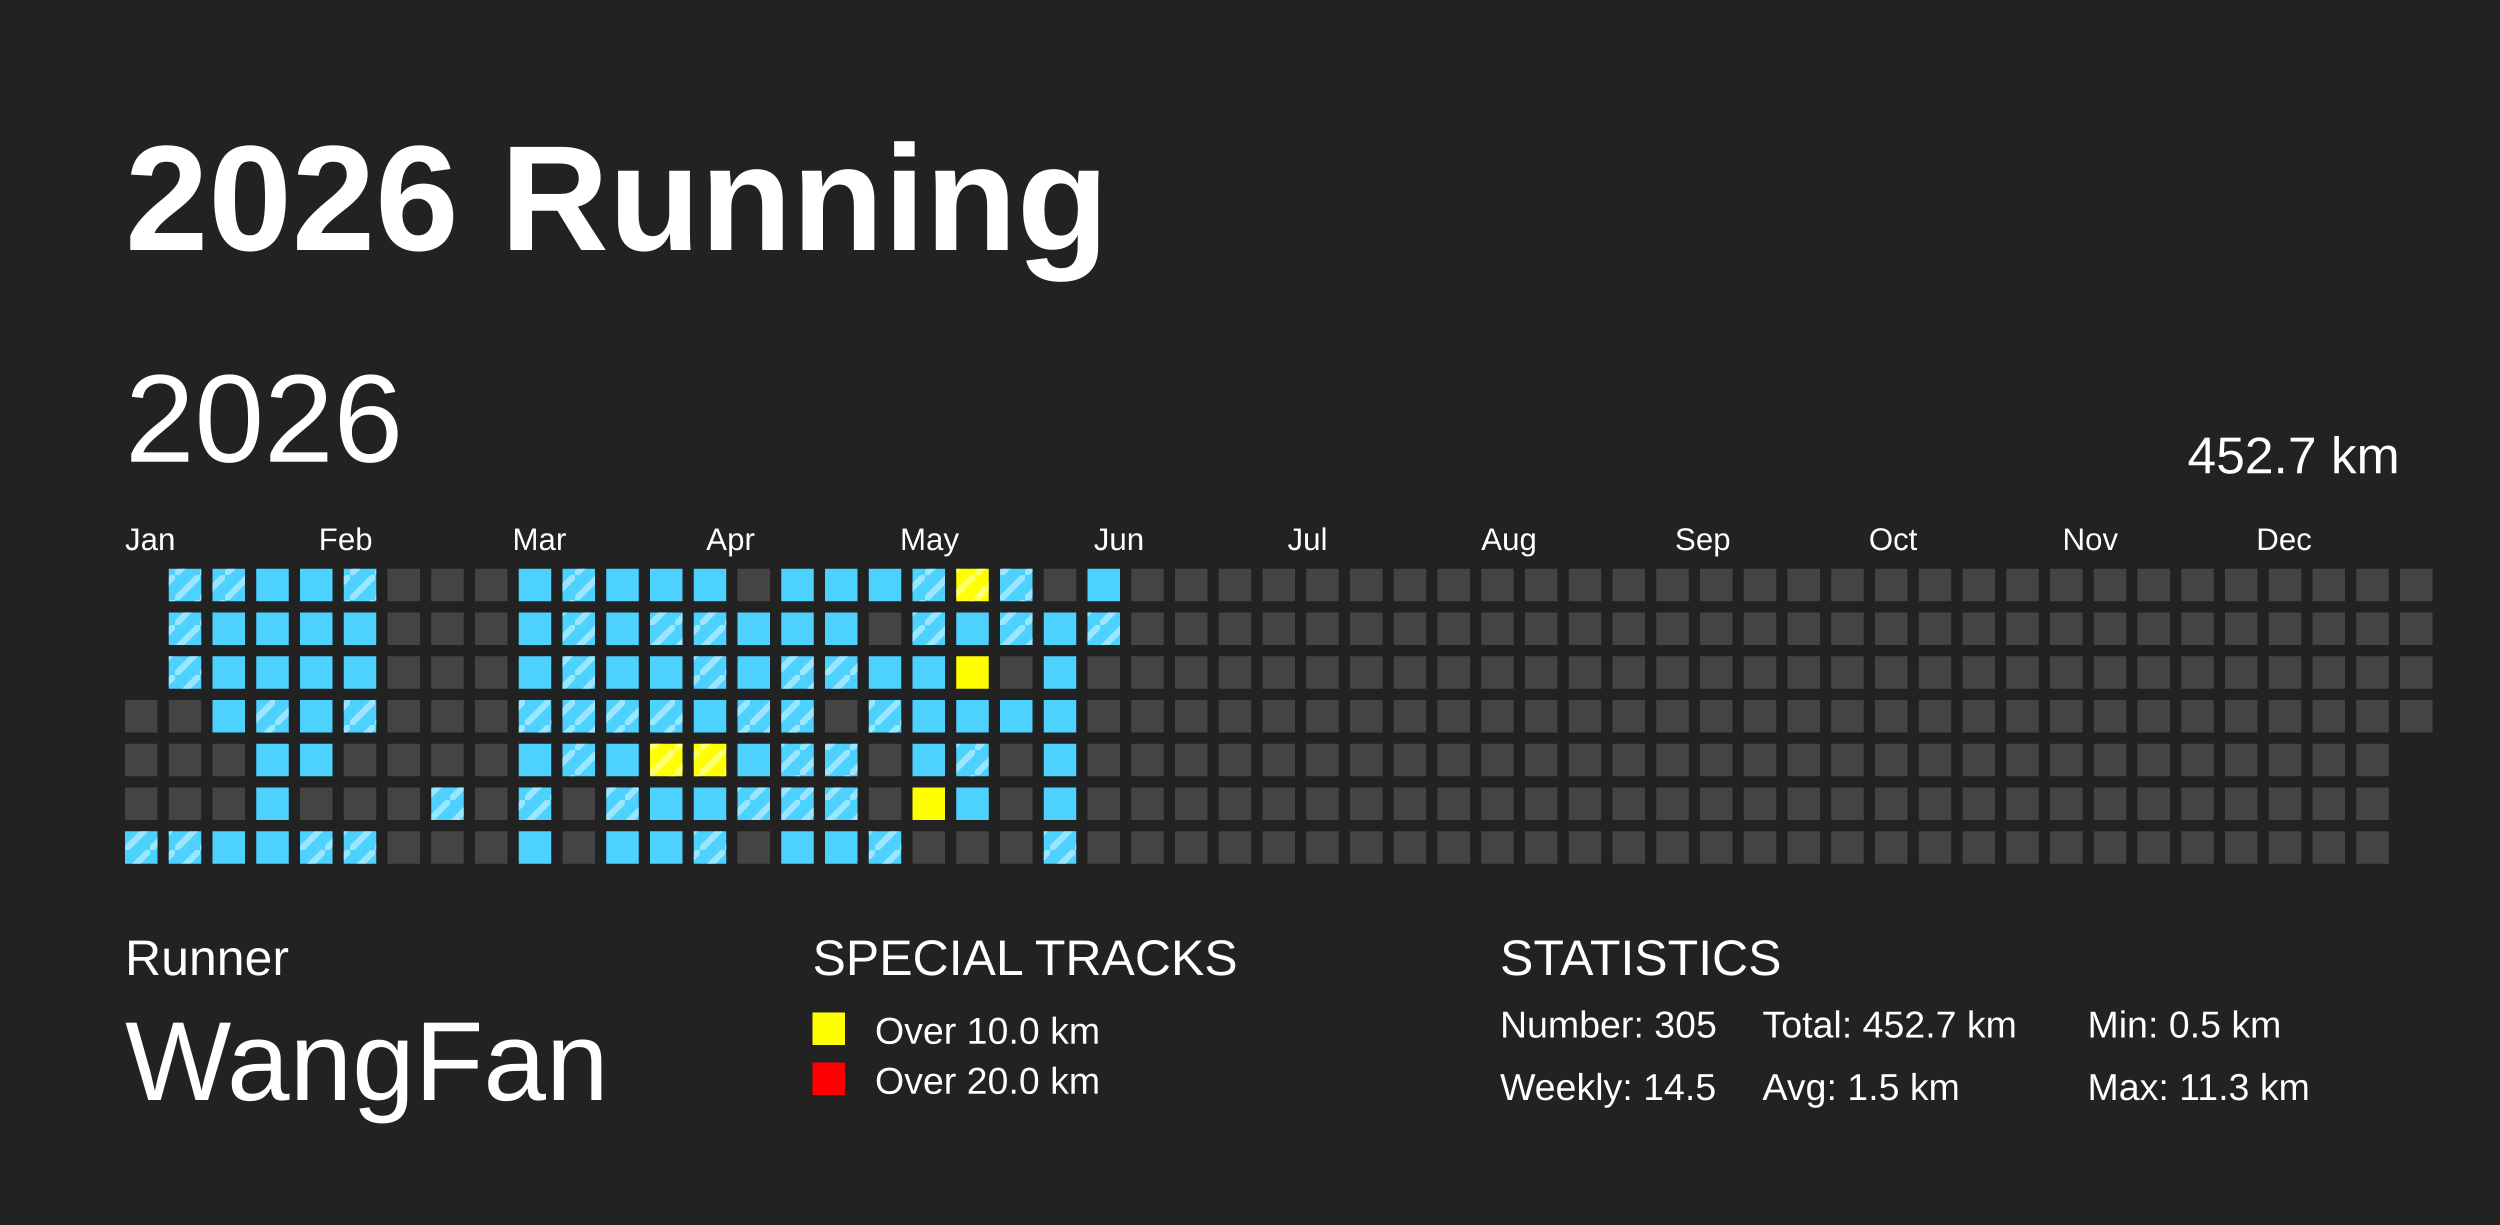
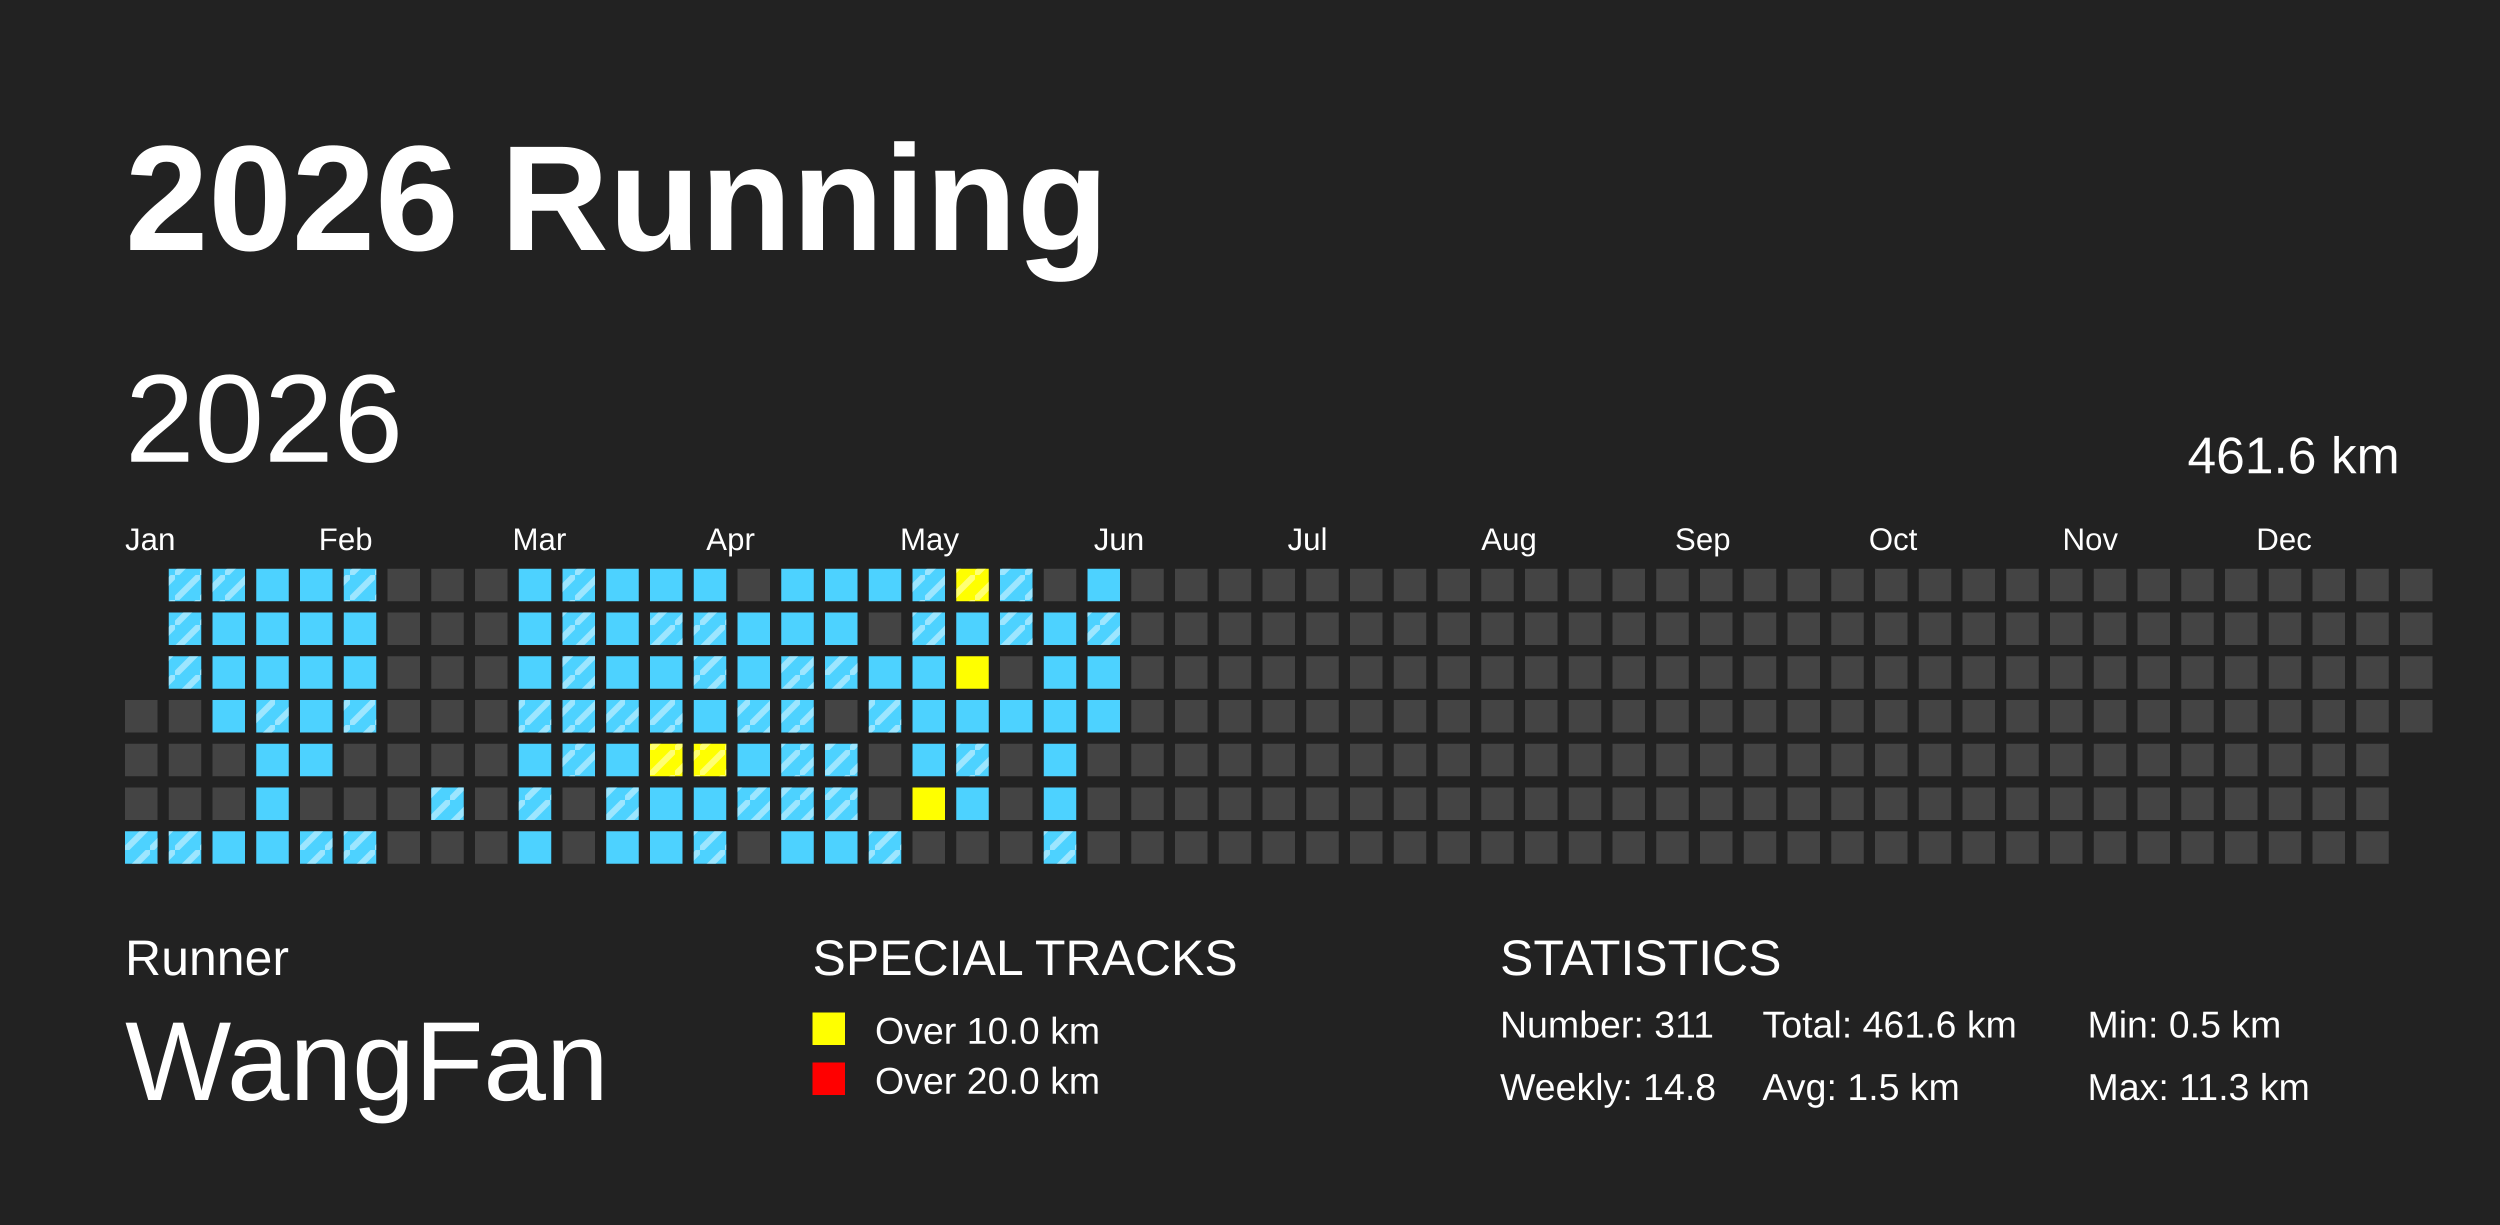
<svg xmlns="http://www.w3.org/2000/svg" baseProfile="full" height="98mm" version="1.1" viewBox="0,0,200,98" width="200mm">
  <defs>
    <pattern height="2" id="indoor-stripe" patternUnits="userSpaceOnUse" width="2">
      <line stroke="white" stroke-opacity="0.45" stroke-width="0.5" x1="0" x2="2" y1="2" y2="0" />
    </pattern>
  </defs>
  <rect fill="#222222" height="98" width="200" x="0" y="0" />
  <text fill="#FFFFFF" style="font-size:12px; font-family:Arial; font-weight:bold;" x="10" y="20">2026 Running</text>
  <text fill="#FFFFFF" style="font-size:4px; font-family:Arial" x="10" y="78">Runner</text>
  <text fill="#FFFFFF" style="font-size:9px; font-family:Arial" x="10" y="88">WangFan</text>
  <text fill="#FFFFFF" style="font-size:4px; font-family:Arial" x="65" y="78">SPECIAL TRACKS</text>
  <rect fill="yellow" height="2.6" width="2.6" x="65" y="81" />
  <text fill="#FFFFFF" style="font-size:3px; font-family:Arial" x="70" y="83.5">Over 10.0 km</text>
  <rect fill="red" height="2.6" width="2.6" x="65" y="85" />
  <text fill="#FFFFFF" style="font-size:3px; font-family:Arial" x="70" y="87.5">Over 20.0 km</text>
  <text fill="#FFFFFF" style="font-size:4px; font-family:Arial" x="120" y="78">STATISTICS</text>
-   <text fill="#FFFFFF" style="font-size:3px; font-family:Arial" x="120" y="83">Number: 305</text>
-   <text fill="#FFFFFF" style="font-size:3px; font-family:Arial" x="120" y="88">Weekly: 14.5</text>
-   <text fill="#FFFFFF" style="font-size:3px; font-family:Arial" x="141" y="83">Total: 452.7 km</text>
+   <text fill="#FFFFFF" style="font-size:3px; font-family:Arial" x="120" y="83">Number: 311</text>
+   <text fill="#FFFFFF" style="font-size:3px; font-family:Arial" x="120" y="88">Weekly: 14.8</text>
+   <text fill="#FFFFFF" style="font-size:3px; font-family:Arial" x="141" y="83">Total: 461.6 km</text>
  <text fill="#FFFFFF" style="font-size:3px; font-family:Arial" x="141" y="88">Avg: 1.5 km</text>
  <text fill="#FFFFFF" style="font-size:3px; font-family:Arial" x="167" y="83">Min: 0.5 km</text>
  <text fill="#FFFFFF" style="font-size:3px; font-family:Arial" x="167" y="88">Max: 11.3 km</text>
  <text dominant-baseline="hanging" fill="#FFFFFF" style="font-size:10.0px; font-family:Arial;" x="10" y="30">2026</text>
-   <text dominant-baseline="hanging" fill="#FFFFFF" style="font-size:4.125px; font-family:Arial;" x="175" y="35">452.7 km</text>
+   <text dominant-baseline="hanging" fill="#FFFFFF" style="font-size:4.125px; font-family:Arial;" x="175" y="35">461.6 km</text>
  <text fill="#FFFFFF" style="font-size:2.5px; font-family:Arial" x="10.0" y="44">Jan</text>
  <text fill="#FFFFFF" style="font-size:2.5px; font-family:Arial" x="25.5" y="44">Feb</text>
  <text fill="#FFFFFF" style="font-size:2.5px; font-family:Arial" x="41.0" y="44">Mar</text>
  <text fill="#FFFFFF" style="font-size:2.5px; font-family:Arial" x="56.5" y="44">Apr</text>
  <text fill="#FFFFFF" style="font-size:2.5px; font-family:Arial" x="72.0" y="44">May</text>
  <text fill="#FFFFFF" style="font-size:2.5px; font-family:Arial" x="87.5" y="44">Jun</text>
  <text fill="#FFFFFF" style="font-size:2.5px; font-family:Arial" x="103.0" y="44">Jul</text>
  <text fill="#FFFFFF" style="font-size:2.5px; font-family:Arial" x="118.5" y="44">Aug</text>
  <text fill="#FFFFFF" style="font-size:2.5px; font-family:Arial" x="134.0" y="44">Sep</text>
  <text fill="#FFFFFF" style="font-size:2.5px; font-family:Arial" x="149.5" y="44">Oct</text>
  <text fill="#FFFFFF" style="font-size:2.5px; font-family:Arial" x="165.0" y="44">Nov</text>
  <text fill="#FFFFFF" style="font-size:2.5px; font-family:Arial" x="180.5" y="44">Dec</text>
  <rect fill="#444444" height="2.6" width="2.6" x="10.0" y="56.0" />
  <rect fill="#444444" height="2.6" width="2.6" x="10.0" y="59.5" />
  <rect fill="#444444" height="2.6" width="2.6" x="10.0" y="63.0" />
  <rect fill="#4DD2FF" height="2.6" width="2.6" x="10.0" y="66.5" />
  <rect fill="url(#indoor-stripe)" height="2.6" width="2.6" x="10.0" y="66.5" />
  <rect fill="#4DD2FF" height="2.6" width="2.6" x="13.5" y="45.5" />
  <rect fill="url(#indoor-stripe)" height="2.6" width="2.6" x="13.5" y="45.5" />
  <rect fill="#4DD2FF" height="2.6" width="2.6" x="13.5" y="49.0" />
  <rect fill="url(#indoor-stripe)" height="2.6" width="2.6" x="13.5" y="49.0" />
  <rect fill="#4DD2FF" height="2.6" width="2.6" x="13.5" y="52.5" />
  <rect fill="url(#indoor-stripe)" height="2.6" width="2.6" x="13.5" y="52.5" />
  <rect fill="#444444" height="2.6" width="2.6" x="13.5" y="56.0" />
  <rect fill="#444444" height="2.6" width="2.6" x="13.5" y="59.5" />
  <rect fill="#444444" height="2.6" width="2.6" x="13.5" y="63.0" />
  <rect fill="#4DD2FF" height="2.6" width="2.6" x="13.5" y="66.5" />
  <rect fill="url(#indoor-stripe)" height="2.6" width="2.6" x="13.5" y="66.5" />
  <rect fill="#4DD2FF" height="2.6" width="2.6" x="17.0" y="45.5" />
  <rect fill="url(#indoor-stripe)" height="2.6" width="2.6" x="17.0" y="45.5" />
  <rect fill="#4DD2FF" height="2.6" width="2.6" x="17.0" y="49.0" />
  <rect fill="#4DD2FF" height="2.6" width="2.6" x="17.0" y="52.5" />
  <rect fill="#4DD2FF" height="2.6" width="2.6" x="17.0" y="56.0" />
  <rect fill="#444444" height="2.6" width="2.6" x="17.0" y="59.5" />
  <rect fill="#444444" height="2.6" width="2.6" x="17.0" y="63.0" />
  <rect fill="#4DD2FF" height="2.6" width="2.6" x="17.0" y="66.5" />
  <rect fill="#4DD2FF" height="2.6" width="2.6" x="20.5" y="45.5" />
  <rect fill="#4DD2FF" height="2.6" width="2.6" x="20.5" y="49.0" />
  <rect fill="#4DD2FF" height="2.6" width="2.6" x="20.5" y="52.5" />
  <rect fill="#4DD2FF" height="2.6" width="2.6" x="20.5" y="56.0" />
  <rect fill="url(#indoor-stripe)" height="2.6" width="2.6" x="20.5" y="56.0" />
  <rect fill="#4DD2FF" height="2.6" width="2.6" x="20.5" y="59.5" />
  <rect fill="#4DD2FF" height="2.6" width="2.6" x="20.5" y="63.0" />
  <rect fill="#4DD2FF" height="2.6" width="2.6" x="20.5" y="66.5" />
  <rect fill="#4DD2FF" height="2.6" width="2.6" x="24.0" y="45.5" />
  <rect fill="#4DD2FF" height="2.6" width="2.6" x="24.0" y="49.0" />
  <rect fill="#4DD2FF" height="2.6" width="2.6" x="24.0" y="52.5" />
  <rect fill="#4DD2FF" height="2.6" width="2.6" x="24.0" y="56.0" />
  <rect fill="#4DD2FF" height="2.6" width="2.6" x="24.0" y="59.5" />
  <rect fill="#444444" height="2.6" width="2.6" x="24.0" y="63.0" />
  <rect fill="#4DD2FF" height="2.6" width="2.6" x="24.0" y="66.5" />
  <rect fill="url(#indoor-stripe)" height="2.6" width="2.6" x="24.0" y="66.5" />
  <rect fill="#4DD2FF" height="2.6" width="2.6" x="27.5" y="45.5" />
  <rect fill="url(#indoor-stripe)" height="2.6" width="2.6" x="27.5" y="45.5" />
  <rect fill="#4DD2FF" height="2.6" width="2.6" x="27.5" y="49.0" />
  <rect fill="#4DD2FF" height="2.6" width="2.6" x="27.5" y="52.5" />
  <rect fill="#4DD2FF" height="2.6" width="2.6" x="27.5" y="56.0" />
  <rect fill="url(#indoor-stripe)" height="2.6" width="2.6" x="27.5" y="56.0" />
  <rect fill="#444444" height="2.6" width="2.6" x="27.5" y="59.5" />
  <rect fill="#444444" height="2.6" width="2.6" x="27.5" y="63.0" />
  <rect fill="#4DD2FF" height="2.6" width="2.6" x="27.5" y="66.5" />
  <rect fill="url(#indoor-stripe)" height="2.6" width="2.6" x="27.5" y="66.5" />
  <rect fill="#444444" height="2.6" width="2.6" x="31.0" y="45.5" />
  <rect fill="#444444" height="2.6" width="2.6" x="31.0" y="49.0" />
  <rect fill="#444444" height="2.6" width="2.6" x="31.0" y="52.5" />
  <rect fill="#444444" height="2.6" width="2.6" x="31.0" y="56.0" />
  <rect fill="#444444" height="2.6" width="2.6" x="31.0" y="59.5" />
  <rect fill="#444444" height="2.6" width="2.6" x="31.0" y="63.0" />
  <rect fill="#444444" height="2.6" width="2.6" x="31.0" y="66.5" />
  <rect fill="#444444" height="2.6" width="2.6" x="34.5" y="45.5" />
  <rect fill="#444444" height="2.6" width="2.6" x="34.5" y="49.0" />
  <rect fill="#444444" height="2.6" width="2.6" x="34.5" y="52.5" />
  <rect fill="#444444" height="2.6" width="2.6" x="34.5" y="56.0" />
  <rect fill="#444444" height="2.6" width="2.6" x="34.5" y="59.5" />
  <rect fill="#4DD2FF" height="2.6" width="2.6" x="34.5" y="63.0" />
  <rect fill="url(#indoor-stripe)" height="2.6" width="2.6" x="34.5" y="63.0" />
  <rect fill="#444444" height="2.6" width="2.6" x="34.5" y="66.5" />
  <rect fill="#444444" height="2.6" width="2.6" x="38.0" y="45.5" />
  <rect fill="#444444" height="2.6" width="2.6" x="38.0" y="49.0" />
  <rect fill="#444444" height="2.6" width="2.6" x="38.0" y="52.5" />
  <rect fill="#444444" height="2.6" width="2.6" x="38.0" y="56.0" />
  <rect fill="#444444" height="2.6" width="2.6" x="38.0" y="59.5" />
  <rect fill="#444444" height="2.6" width="2.6" x="38.0" y="63.0" />
  <rect fill="#444444" height="2.6" width="2.6" x="38.0" y="66.5" />
  <rect fill="#4DD2FF" height="2.6" width="2.6" x="41.5" y="45.5" />
  <rect fill="#4DD2FF" height="2.6" width="2.6" x="41.5" y="49.0" />
  <rect fill="#4DD2FF" height="2.6" width="2.6" x="41.5" y="52.5" />
  <rect fill="#4DD2FF" height="2.6" width="2.6" x="41.5" y="56.0" />
  <rect fill="url(#indoor-stripe)" height="2.6" width="2.6" x="41.5" y="56.0" />
  <rect fill="#4DD2FF" height="2.6" width="2.6" x="41.5" y="59.5" />
  <rect fill="#4DD2FF" height="2.6" width="2.6" x="41.5" y="63.0" />
  <rect fill="url(#indoor-stripe)" height="2.6" width="2.6" x="41.5" y="63.0" />
  <rect fill="#4DD2FF" height="2.6" width="2.6" x="41.5" y="66.5" />
  <rect fill="#4DD2FF" height="2.6" width="2.6" x="45.0" y="45.5" />
  <rect fill="url(#indoor-stripe)" height="2.6" width="2.6" x="45.0" y="45.5" />
  <rect fill="#4DD2FF" height="2.6" width="2.6" x="45.0" y="49.0" />
  <rect fill="url(#indoor-stripe)" height="2.6" width="2.6" x="45.0" y="49.0" />
  <rect fill="#4DD2FF" height="2.6" width="2.6" x="45.0" y="52.5" />
  <rect fill="url(#indoor-stripe)" height="2.6" width="2.6" x="45.0" y="52.5" />
  <rect fill="#4DD2FF" height="2.6" width="2.6" x="45.0" y="56.0" />
  <rect fill="url(#indoor-stripe)" height="2.6" width="2.6" x="45.0" y="56.0" />
  <rect fill="#4DD2FF" height="2.6" width="2.6" x="45.0" y="59.5" />
  <rect fill="url(#indoor-stripe)" height="2.6" width="2.6" x="45.0" y="59.5" />
  <rect fill="#444444" height="2.6" width="2.6" x="45.0" y="63.0" />
  <rect fill="#444444" height="2.6" width="2.6" x="45.0" y="66.5" />
  <rect fill="#4DD2FF" height="2.6" width="2.6" x="48.5" y="45.5" />
  <rect fill="#4DD2FF" height="2.6" width="2.6" x="48.5" y="49.0" />
  <rect fill="#4DD2FF" height="2.6" width="2.6" x="48.5" y="52.5" />
  <rect fill="#4DD2FF" height="2.6" width="2.6" x="48.5" y="56.0" />
  <rect fill="url(#indoor-stripe)" height="2.6" width="2.6" x="48.5" y="56.0" />
  <rect fill="#4DD2FF" height="2.6" width="2.6" x="48.5" y="59.5" />
  <rect fill="#4DD2FF" height="2.6" width="2.6" x="48.5" y="63.0" />
  <rect fill="url(#indoor-stripe)" height="2.6" width="2.6" x="48.5" y="63.0" />
  <rect fill="#4DD2FF" height="2.6" width="2.6" x="48.5" y="66.5" />
  <rect fill="#4DD2FF" height="2.6" width="2.6" x="52.0" y="45.5" />
  <rect fill="#4DD2FF" height="2.6" width="2.6" x="52.0" y="49.0" />
  <rect fill="url(#indoor-stripe)" height="2.6" width="2.6" x="52.0" y="49.0" />
  <rect fill="#4DD2FF" height="2.6" width="2.6" x="52.0" y="52.5" />
  <rect fill="#4DD2FF" height="2.6" width="2.6" x="52.0" y="56.0" />
  <rect fill="url(#indoor-stripe)" height="2.6" width="2.6" x="52.0" y="56.0" />
  <rect fill="yellow" height="2.6" width="2.6" x="52.0" y="59.5" />
  <rect fill="url(#indoor-stripe)" height="2.6" width="2.6" x="52.0" y="59.5" />
  <rect fill="#4DD2FF" height="2.6" width="2.6" x="52.0" y="63.0" />
  <rect fill="#4DD2FF" height="2.6" width="2.6" x="52.0" y="66.5" />
  <rect fill="#4DD2FF" height="2.6" width="2.6" x="55.5" y="45.5" />
  <rect fill="#4DD2FF" height="2.6" width="2.6" x="55.5" y="49.0" />
  <rect fill="url(#indoor-stripe)" height="2.6" width="2.6" x="55.5" y="49.0" />
  <rect fill="#4DD2FF" height="2.6" width="2.6" x="55.5" y="52.5" />
  <rect fill="url(#indoor-stripe)" height="2.6" width="2.6" x="55.5" y="52.5" />
  <rect fill="#4DD2FF" height="2.6" width="2.6" x="55.5" y="56.0" />
  <rect fill="yellow" height="2.6" width="2.6" x="55.5" y="59.5" />
  <rect fill="url(#indoor-stripe)" height="2.6" width="2.6" x="55.5" y="59.5" />
  <rect fill="#4DD2FF" height="2.6" width="2.6" x="55.5" y="63.0" />
  <rect fill="#4DD2FF" height="2.6" width="2.6" x="55.5" y="66.5" />
  <rect fill="url(#indoor-stripe)" height="2.6" width="2.6" x="55.5" y="66.5" />
  <rect fill="#444444" height="2.6" width="2.6" x="59.0" y="45.5" />
  <rect fill="#4DD2FF" height="2.6" width="2.6" x="59.0" y="49.0" />
  <rect fill="#4DD2FF" height="2.6" width="2.6" x="59.0" y="52.5" />
  <rect fill="#4DD2FF" height="2.6" width="2.6" x="59.0" y="56.0" />
  <rect fill="url(#indoor-stripe)" height="2.6" width="2.6" x="59.0" y="56.0" />
  <rect fill="#4DD2FF" height="2.6" width="2.6" x="59.0" y="59.5" />
  <rect fill="#4DD2FF" height="2.6" width="2.6" x="59.0" y="63.0" />
  <rect fill="url(#indoor-stripe)" height="2.6" width="2.6" x="59.0" y="63.0" />
  <rect fill="#444444" height="2.6" width="2.6" x="59.0" y="66.5" />
  <rect fill="#4DD2FF" height="2.6" width="2.6" x="62.5" y="45.5" />
  <rect fill="#4DD2FF" height="2.6" width="2.6" x="62.5" y="49.0" />
  <rect fill="#4DD2FF" height="2.6" width="2.6" x="62.5" y="52.5" />
  <rect fill="url(#indoor-stripe)" height="2.6" width="2.6" x="62.5" y="52.5" />
  <rect fill="#4DD2FF" height="2.6" width="2.6" x="62.5" y="56.0" />
  <rect fill="url(#indoor-stripe)" height="2.6" width="2.6" x="62.5" y="56.0" />
  <rect fill="#4DD2FF" height="2.6" width="2.6" x="62.5" y="59.5" />
  <rect fill="url(#indoor-stripe)" height="2.6" width="2.6" x="62.5" y="59.5" />
  <rect fill="#4DD2FF" height="2.6" width="2.6" x="62.5" y="63.0" />
  <rect fill="url(#indoor-stripe)" height="2.6" width="2.6" x="62.5" y="63.0" />
  <rect fill="#4DD2FF" height="2.6" width="2.6" x="62.5" y="66.5" />
  <rect fill="#4DD2FF" height="2.6" width="2.6" x="66.0" y="45.5" />
  <rect fill="#4DD2FF" height="2.6" width="2.6" x="66.0" y="49.0" />
  <rect fill="#4DD2FF" height="2.6" width="2.6" x="66.0" y="52.5" />
  <rect fill="url(#indoor-stripe)" height="2.6" width="2.6" x="66.0" y="52.5" />
  <rect fill="#444444" height="2.6" width="2.6" x="66.0" y="56.0" />
  <rect fill="#4DD2FF" height="2.6" width="2.6" x="66.0" y="59.5" />
  <rect fill="url(#indoor-stripe)" height="2.6" width="2.6" x="66.0" y="59.5" />
  <rect fill="#4DD2FF" height="2.6" width="2.6" x="66.0" y="63.0" />
  <rect fill="url(#indoor-stripe)" height="2.6" width="2.6" x="66.0" y="63.0" />
  <rect fill="#4DD2FF" height="2.6" width="2.6" x="66.0" y="66.5" />
  <rect fill="#4DD2FF" height="2.6" width="2.6" x="69.5" y="45.5" />
  <rect fill="#444444" height="2.6" width="2.6" x="69.5" y="49.0" />
  <rect fill="#4DD2FF" height="2.6" width="2.6" x="69.5" y="52.5" />
  <rect fill="#4DD2FF" height="2.6" width="2.6" x="69.5" y="56.0" />
  <rect fill="url(#indoor-stripe)" height="2.6" width="2.6" x="69.5" y="56.0" />
  <rect fill="#444444" height="2.6" width="2.6" x="69.5" y="59.5" />
  <rect fill="#444444" height="2.6" width="2.6" x="69.5" y="63.0" />
  <rect fill="#4DD2FF" height="2.6" width="2.6" x="69.5" y="66.5" />
  <rect fill="url(#indoor-stripe)" height="2.6" width="2.6" x="69.5" y="66.5" />
  <rect fill="#4DD2FF" height="2.6" width="2.6" x="73.0" y="45.5" />
  <rect fill="url(#indoor-stripe)" height="2.6" width="2.6" x="73.0" y="45.5" />
  <rect fill="#4DD2FF" height="2.6" width="2.6" x="73.0" y="49.0" />
  <rect fill="url(#indoor-stripe)" height="2.6" width="2.6" x="73.0" y="49.0" />
  <rect fill="#4DD2FF" height="2.6" width="2.6" x="73.0" y="52.5" />
  <rect fill="#4DD2FF" height="2.6" width="2.6" x="73.0" y="56.0" />
  <rect fill="#4DD2FF" height="2.6" width="2.6" x="73.0" y="59.5" />
  <rect fill="yellow" height="2.6" width="2.6" x="73.0" y="63.0" />
  <rect fill="#444444" height="2.6" width="2.6" x="73.0" y="66.5" />
  <rect fill="yellow" height="2.6" width="2.6" x="76.5" y="45.5" />
  <rect fill="url(#indoor-stripe)" height="2.6" width="2.6" x="76.5" y="45.5" />
  <rect fill="#4DD2FF" height="2.6" width="2.6" x="76.5" y="49.0" />
  <rect fill="yellow" height="2.6" width="2.6" x="76.5" y="52.5" />
  <rect fill="#4DD2FF" height="2.6" width="2.6" x="76.5" y="56.0" />
  <rect fill="#4DD2FF" height="2.6" width="2.6" x="76.5" y="59.5" />
  <rect fill="url(#indoor-stripe)" height="2.6" width="2.6" x="76.5" y="59.5" />
  <rect fill="#4DD2FF" height="2.6" width="2.6" x="76.5" y="63.0" />
  <rect fill="#444444" height="2.6" width="2.6" x="76.5" y="66.5" />
  <rect fill="#4DD2FF" height="2.6" width="2.6" x="80.0" y="45.5" />
  <rect fill="url(#indoor-stripe)" height="2.6" width="2.6" x="80.0" y="45.5" />
  <rect fill="#4DD2FF" height="2.6" width="2.6" x="80.0" y="49.0" />
  <rect fill="url(#indoor-stripe)" height="2.6" width="2.6" x="80.0" y="49.0" />
  <rect fill="#444444" height="2.6" width="2.6" x="80.0" y="52.5" />
  <rect fill="#4DD2FF" height="2.6" width="2.6" x="80.0" y="56.0" />
  <rect fill="#444444" height="2.6" width="2.6" x="80.0" y="59.5" />
  <rect fill="#444444" height="2.6" width="2.6" x="80.0" y="63.0" />
  <rect fill="#444444" height="2.6" width="2.6" x="80.0" y="66.5" />
  <rect fill="#444444" height="2.6" width="2.6" x="83.5" y="45.5" />
  <rect fill="#4DD2FF" height="2.6" width="2.6" x="83.5" y="49.0" />
  <rect fill="#4DD2FF" height="2.6" width="2.6" x="83.5" y="52.5" />
  <rect fill="#4DD2FF" height="2.6" width="2.6" x="83.5" y="56.0" />
  <rect fill="#4DD2FF" height="2.6" width="2.6" x="83.5" y="59.5" />
  <rect fill="#4DD2FF" height="2.6" width="2.6" x="83.5" y="63.0" />
  <rect fill="#4DD2FF" height="2.6" width="2.6" x="83.5" y="66.5" />
  <rect fill="url(#indoor-stripe)" height="2.6" width="2.6" x="83.5" y="66.5" />
  <rect fill="#4DD2FF" height="2.6" width="2.6" x="87.0" y="45.5" />
  <rect fill="#4DD2FF" height="2.6" width="2.6" x="87.0" y="49.0" />
  <rect fill="url(#indoor-stripe)" height="2.6" width="2.6" x="87.0" y="49.0" />
-   <rect fill="#444444" height="2.6" width="2.6" x="87.0" y="52.5" />
-   <rect fill="#444444" height="2.6" width="2.6" x="87.0" y="56.0" />
+   <rect fill="#4DD2FF" height="2.6" width="2.6" x="87.0" y="52.5" />
+   <rect fill="#4DD2FF" height="2.6" width="2.6" x="87.0" y="56.0" />
  <rect fill="#444444" height="2.6" width="2.6" x="87.0" y="59.5" />
  <rect fill="#444444" height="2.6" width="2.6" x="87.0" y="63.0" />
  <rect fill="#444444" height="2.6" width="2.6" x="87.0" y="66.5" />
  <rect fill="#444444" height="2.6" width="2.6" x="90.5" y="45.5" />
  <rect fill="#444444" height="2.6" width="2.6" x="90.5" y="49.0" />
  <rect fill="#444444" height="2.6" width="2.6" x="90.5" y="52.5" />
  <rect fill="#444444" height="2.6" width="2.6" x="90.5" y="56.0" />
  <rect fill="#444444" height="2.6" width="2.6" x="90.5" y="59.5" />
  <rect fill="#444444" height="2.6" width="2.6" x="90.5" y="63.0" />
  <rect fill="#444444" height="2.6" width="2.6" x="90.5" y="66.5" />
  <rect fill="#444444" height="2.6" width="2.6" x="94.0" y="45.5" />
  <rect fill="#444444" height="2.6" width="2.6" x="94.0" y="49.0" />
  <rect fill="#444444" height="2.6" width="2.6" x="94.0" y="52.5" />
  <rect fill="#444444" height="2.6" width="2.6" x="94.0" y="56.0" />
  <rect fill="#444444" height="2.6" width="2.6" x="94.0" y="59.5" />
  <rect fill="#444444" height="2.6" width="2.6" x="94.0" y="63.0" />
  <rect fill="#444444" height="2.6" width="2.6" x="94.0" y="66.5" />
  <rect fill="#444444" height="2.6" width="2.6" x="97.5" y="45.5" />
  <rect fill="#444444" height="2.6" width="2.6" x="97.5" y="49.0" />
  <rect fill="#444444" height="2.6" width="2.6" x="97.5" y="52.5" />
  <rect fill="#444444" height="2.6" width="2.6" x="97.5" y="56.0" />
  <rect fill="#444444" height="2.6" width="2.6" x="97.5" y="59.5" />
  <rect fill="#444444" height="2.6" width="2.6" x="97.5" y="63.0" />
  <rect fill="#444444" height="2.6" width="2.6" x="97.5" y="66.5" />
  <rect fill="#444444" height="2.6" width="2.6" x="101.0" y="45.5" />
  <rect fill="#444444" height="2.6" width="2.6" x="101.0" y="49.0" />
  <rect fill="#444444" height="2.6" width="2.6" x="101.0" y="52.5" />
  <rect fill="#444444" height="2.6" width="2.6" x="101.0" y="56.0" />
  <rect fill="#444444" height="2.6" width="2.6" x="101.0" y="59.5" />
  <rect fill="#444444" height="2.6" width="2.6" x="101.0" y="63.0" />
  <rect fill="#444444" height="2.6" width="2.6" x="101.0" y="66.5" />
  <rect fill="#444444" height="2.6" width="2.6" x="104.5" y="45.5" />
  <rect fill="#444444" height="2.6" width="2.6" x="104.5" y="49.0" />
  <rect fill="#444444" height="2.6" width="2.6" x="104.5" y="52.5" />
  <rect fill="#444444" height="2.6" width="2.6" x="104.5" y="56.0" />
  <rect fill="#444444" height="2.6" width="2.6" x="104.5" y="59.5" />
  <rect fill="#444444" height="2.6" width="2.6" x="104.5" y="63.0" />
  <rect fill="#444444" height="2.6" width="2.6" x="104.5" y="66.5" />
  <rect fill="#444444" height="2.6" width="2.6" x="108.0" y="45.5" />
  <rect fill="#444444" height="2.6" width="2.6" x="108.0" y="49.0" />
  <rect fill="#444444" height="2.6" width="2.6" x="108.0" y="52.5" />
  <rect fill="#444444" height="2.6" width="2.6" x="108.0" y="56.0" />
  <rect fill="#444444" height="2.6" width="2.6" x="108.0" y="59.5" />
  <rect fill="#444444" height="2.6" width="2.6" x="108.0" y="63.0" />
  <rect fill="#444444" height="2.6" width="2.6" x="108.0" y="66.5" />
  <rect fill="#444444" height="2.6" width="2.6" x="111.5" y="45.5" />
  <rect fill="#444444" height="2.6" width="2.6" x="111.5" y="49.0" />
  <rect fill="#444444" height="2.6" width="2.6" x="111.5" y="52.5" />
  <rect fill="#444444" height="2.6" width="2.6" x="111.5" y="56.0" />
  <rect fill="#444444" height="2.6" width="2.6" x="111.5" y="59.5" />
  <rect fill="#444444" height="2.6" width="2.6" x="111.5" y="63.0" />
  <rect fill="#444444" height="2.6" width="2.6" x="111.5" y="66.5" />
  <rect fill="#444444" height="2.6" width="2.6" x="115.0" y="45.5" />
  <rect fill="#444444" height="2.6" width="2.6" x="115.0" y="49.0" />
  <rect fill="#444444" height="2.6" width="2.6" x="115.0" y="52.5" />
  <rect fill="#444444" height="2.6" width="2.6" x="115.0" y="56.0" />
  <rect fill="#444444" height="2.6" width="2.6" x="115.0" y="59.5" />
  <rect fill="#444444" height="2.6" width="2.6" x="115.0" y="63.0" />
  <rect fill="#444444" height="2.6" width="2.6" x="115.0" y="66.5" />
  <rect fill="#444444" height="2.6" width="2.6" x="118.5" y="45.5" />
  <rect fill="#444444" height="2.6" width="2.6" x="118.5" y="49.0" />
  <rect fill="#444444" height="2.6" width="2.6" x="118.5" y="52.5" />
  <rect fill="#444444" height="2.6" width="2.6" x="118.5" y="56.0" />
  <rect fill="#444444" height="2.6" width="2.6" x="118.5" y="59.5" />
  <rect fill="#444444" height="2.6" width="2.6" x="118.5" y="63.0" />
  <rect fill="#444444" height="2.6" width="2.6" x="118.5" y="66.5" />
  <rect fill="#444444" height="2.6" width="2.6" x="122.0" y="45.5" />
  <rect fill="#444444" height="2.6" width="2.6" x="122.0" y="49.0" />
  <rect fill="#444444" height="2.6" width="2.6" x="122.0" y="52.5" />
  <rect fill="#444444" height="2.6" width="2.6" x="122.0" y="56.0" />
  <rect fill="#444444" height="2.6" width="2.6" x="122.0" y="59.5" />
  <rect fill="#444444" height="2.6" width="2.6" x="122.0" y="63.0" />
  <rect fill="#444444" height="2.6" width="2.6" x="122.0" y="66.5" />
  <rect fill="#444444" height="2.6" width="2.6" x="125.5" y="45.5" />
  <rect fill="#444444" height="2.6" width="2.6" x="125.5" y="49.0" />
  <rect fill="#444444" height="2.6" width="2.6" x="125.5" y="52.5" />
  <rect fill="#444444" height="2.6" width="2.6" x="125.5" y="56.0" />
  <rect fill="#444444" height="2.6" width="2.6" x="125.5" y="59.5" />
  <rect fill="#444444" height="2.6" width="2.6" x="125.5" y="63.0" />
  <rect fill="#444444" height="2.6" width="2.6" x="125.5" y="66.5" />
  <rect fill="#444444" height="2.6" width="2.6" x="129.0" y="45.5" />
  <rect fill="#444444" height="2.6" width="2.6" x="129.0" y="49.0" />
  <rect fill="#444444" height="2.6" width="2.6" x="129.0" y="52.5" />
  <rect fill="#444444" height="2.6" width="2.6" x="129.0" y="56.0" />
  <rect fill="#444444" height="2.6" width="2.6" x="129.0" y="59.5" />
  <rect fill="#444444" height="2.6" width="2.6" x="129.0" y="63.0" />
  <rect fill="#444444" height="2.6" width="2.6" x="129.0" y="66.5" />
  <rect fill="#444444" height="2.6" width="2.6" x="132.5" y="45.5" />
  <rect fill="#444444" height="2.6" width="2.6" x="132.5" y="49.0" />
  <rect fill="#444444" height="2.6" width="2.6" x="132.5" y="52.5" />
  <rect fill="#444444" height="2.6" width="2.6" x="132.5" y="56.0" />
  <rect fill="#444444" height="2.6" width="2.6" x="132.5" y="59.5" />
  <rect fill="#444444" height="2.6" width="2.6" x="132.5" y="63.0" />
  <rect fill="#444444" height="2.6" width="2.6" x="132.5" y="66.5" />
  <rect fill="#444444" height="2.6" width="2.6" x="136.0" y="45.5" />
  <rect fill="#444444" height="2.6" width="2.6" x="136.0" y="49.0" />
  <rect fill="#444444" height="2.6" width="2.6" x="136.0" y="52.5" />
  <rect fill="#444444" height="2.6" width="2.6" x="136.0" y="56.0" />
  <rect fill="#444444" height="2.6" width="2.6" x="136.0" y="59.5" />
  <rect fill="#444444" height="2.6" width="2.6" x="136.0" y="63.0" />
  <rect fill="#444444" height="2.6" width="2.6" x="136.0" y="66.5" />
  <rect fill="#444444" height="2.6" width="2.6" x="139.5" y="45.5" />
  <rect fill="#444444" height="2.6" width="2.6" x="139.5" y="49.0" />
  <rect fill="#444444" height="2.6" width="2.6" x="139.5" y="52.5" />
  <rect fill="#444444" height="2.6" width="2.6" x="139.5" y="56.0" />
  <rect fill="#444444" height="2.6" width="2.6" x="139.5" y="59.5" />
  <rect fill="#444444" height="2.6" width="2.6" x="139.5" y="63.0" />
  <rect fill="#444444" height="2.6" width="2.6" x="139.5" y="66.5" />
  <rect fill="#444444" height="2.6" width="2.6" x="143.0" y="45.5" />
  <rect fill="#444444" height="2.6" width="2.6" x="143.0" y="49.0" />
  <rect fill="#444444" height="2.6" width="2.6" x="143.0" y="52.5" />
  <rect fill="#444444" height="2.6" width="2.6" x="143.0" y="56.0" />
  <rect fill="#444444" height="2.6" width="2.6" x="143.0" y="59.5" />
  <rect fill="#444444" height="2.6" width="2.6" x="143.0" y="63.0" />
  <rect fill="#444444" height="2.6" width="2.6" x="143.0" y="66.5" />
  <rect fill="#444444" height="2.6" width="2.6" x="146.5" y="45.5" />
  <rect fill="#444444" height="2.6" width="2.6" x="146.5" y="49.0" />
  <rect fill="#444444" height="2.6" width="2.6" x="146.5" y="52.5" />
  <rect fill="#444444" height="2.6" width="2.6" x="146.5" y="56.0" />
  <rect fill="#444444" height="2.6" width="2.6" x="146.5" y="59.5" />
  <rect fill="#444444" height="2.6" width="2.6" x="146.5" y="63.0" />
  <rect fill="#444444" height="2.6" width="2.6" x="146.5" y="66.5" />
  <rect fill="#444444" height="2.6" width="2.6" x="150.0" y="45.5" />
  <rect fill="#444444" height="2.6" width="2.6" x="150.0" y="49.0" />
  <rect fill="#444444" height="2.6" width="2.6" x="150.0" y="52.5" />
  <rect fill="#444444" height="2.6" width="2.6" x="150.0" y="56.0" />
  <rect fill="#444444" height="2.6" width="2.6" x="150.0" y="59.5" />
  <rect fill="#444444" height="2.6" width="2.6" x="150.0" y="63.0" />
  <rect fill="#444444" height="2.6" width="2.6" x="150.0" y="66.5" />
  <rect fill="#444444" height="2.6" width="2.6" x="153.5" y="45.5" />
  <rect fill="#444444" height="2.6" width="2.6" x="153.5" y="49.0" />
  <rect fill="#444444" height="2.6" width="2.6" x="153.5" y="52.5" />
  <rect fill="#444444" height="2.6" width="2.6" x="153.5" y="56.0" />
  <rect fill="#444444" height="2.6" width="2.6" x="153.5" y="59.5" />
  <rect fill="#444444" height="2.6" width="2.6" x="153.5" y="63.0" />
  <rect fill="#444444" height="2.6" width="2.6" x="153.5" y="66.5" />
  <rect fill="#444444" height="2.6" width="2.6" x="157.0" y="45.5" />
  <rect fill="#444444" height="2.6" width="2.6" x="157.0" y="49.0" />
  <rect fill="#444444" height="2.6" width="2.6" x="157.0" y="52.5" />
  <rect fill="#444444" height="2.6" width="2.6" x="157.0" y="56.0" />
  <rect fill="#444444" height="2.6" width="2.6" x="157.0" y="59.5" />
  <rect fill="#444444" height="2.6" width="2.6" x="157.0" y="63.0" />
  <rect fill="#444444" height="2.6" width="2.6" x="157.0" y="66.5" />
  <rect fill="#444444" height="2.6" width="2.6" x="160.5" y="45.5" />
  <rect fill="#444444" height="2.6" width="2.6" x="160.5" y="49.0" />
  <rect fill="#444444" height="2.6" width="2.6" x="160.5" y="52.5" />
  <rect fill="#444444" height="2.6" width="2.6" x="160.5" y="56.0" />
  <rect fill="#444444" height="2.6" width="2.6" x="160.5" y="59.5" />
  <rect fill="#444444" height="2.6" width="2.6" x="160.5" y="63.0" />
  <rect fill="#444444" height="2.6" width="2.6" x="160.5" y="66.5" />
  <rect fill="#444444" height="2.6" width="2.6" x="164.0" y="45.5" />
  <rect fill="#444444" height="2.6" width="2.6" x="164.0" y="49.0" />
  <rect fill="#444444" height="2.6" width="2.6" x="164.0" y="52.5" />
  <rect fill="#444444" height="2.6" width="2.6" x="164.0" y="56.0" />
  <rect fill="#444444" height="2.6" width="2.6" x="164.0" y="59.5" />
  <rect fill="#444444" height="2.6" width="2.6" x="164.0" y="63.0" />
  <rect fill="#444444" height="2.6" width="2.6" x="164.0" y="66.5" />
  <rect fill="#444444" height="2.6" width="2.6" x="167.5" y="45.5" />
  <rect fill="#444444" height="2.6" width="2.6" x="167.5" y="49.0" />
  <rect fill="#444444" height="2.6" width="2.6" x="167.5" y="52.5" />
  <rect fill="#444444" height="2.6" width="2.6" x="167.5" y="56.0" />
  <rect fill="#444444" height="2.6" width="2.6" x="167.5" y="59.5" />
  <rect fill="#444444" height="2.6" width="2.6" x="167.5" y="63.0" />
  <rect fill="#444444" height="2.6" width="2.6" x="167.5" y="66.5" />
  <rect fill="#444444" height="2.6" width="2.6" x="171.0" y="45.5" />
  <rect fill="#444444" height="2.6" width="2.6" x="171.0" y="49.0" />
  <rect fill="#444444" height="2.6" width="2.6" x="171.0" y="52.5" />
  <rect fill="#444444" height="2.6" width="2.6" x="171.0" y="56.0" />
  <rect fill="#444444" height="2.6" width="2.6" x="171.0" y="59.5" />
  <rect fill="#444444" height="2.6" width="2.6" x="171.0" y="63.0" />
  <rect fill="#444444" height="2.6" width="2.6" x="171.0" y="66.5" />
  <rect fill="#444444" height="2.6" width="2.6" x="174.5" y="45.5" />
  <rect fill="#444444" height="2.6" width="2.6" x="174.5" y="49.0" />
  <rect fill="#444444" height="2.6" width="2.6" x="174.5" y="52.5" />
  <rect fill="#444444" height="2.6" width="2.6" x="174.5" y="56.0" />
  <rect fill="#444444" height="2.6" width="2.6" x="174.5" y="59.5" />
  <rect fill="#444444" height="2.6" width="2.6" x="174.5" y="63.0" />
  <rect fill="#444444" height="2.6" width="2.6" x="174.5" y="66.5" />
  <rect fill="#444444" height="2.6" width="2.6" x="178.0" y="45.5" />
  <rect fill="#444444" height="2.6" width="2.6" x="178.0" y="49.0" />
  <rect fill="#444444" height="2.6" width="2.6" x="178.0" y="52.5" />
  <rect fill="#444444" height="2.6" width="2.6" x="178.0" y="56.0" />
  <rect fill="#444444" height="2.6" width="2.6" x="178.0" y="59.5" />
  <rect fill="#444444" height="2.6" width="2.6" x="178.0" y="63.0" />
  <rect fill="#444444" height="2.6" width="2.6" x="178.0" y="66.5" />
  <rect fill="#444444" height="2.6" width="2.6" x="181.5" y="45.5" />
  <rect fill="#444444" height="2.6" width="2.6" x="181.5" y="49.0" />
  <rect fill="#444444" height="2.6" width="2.6" x="181.5" y="52.5" />
  <rect fill="#444444" height="2.6" width="2.6" x="181.5" y="56.0" />
  <rect fill="#444444" height="2.6" width="2.6" x="181.5" y="59.5" />
  <rect fill="#444444" height="2.6" width="2.6" x="181.5" y="63.0" />
  <rect fill="#444444" height="2.6" width="2.6" x="181.5" y="66.5" />
  <rect fill="#444444" height="2.6" width="2.6" x="185.0" y="45.5" />
  <rect fill="#444444" height="2.6" width="2.6" x="185.0" y="49.0" />
  <rect fill="#444444" height="2.6" width="2.6" x="185.0" y="52.5" />
  <rect fill="#444444" height="2.6" width="2.6" x="185.0" y="56.0" />
  <rect fill="#444444" height="2.6" width="2.6" x="185.0" y="59.5" />
  <rect fill="#444444" height="2.6" width="2.6" x="185.0" y="63.0" />
  <rect fill="#444444" height="2.6" width="2.6" x="185.0" y="66.5" />
  <rect fill="#444444" height="2.6" width="2.6" x="188.5" y="45.5" />
  <rect fill="#444444" height="2.6" width="2.6" x="188.5" y="49.0" />
  <rect fill="#444444" height="2.6" width="2.6" x="188.5" y="52.5" />
  <rect fill="#444444" height="2.6" width="2.6" x="188.5" y="56.0" />
  <rect fill="#444444" height="2.6" width="2.6" x="188.5" y="59.5" />
  <rect fill="#444444" height="2.6" width="2.6" x="188.5" y="63.0" />
  <rect fill="#444444" height="2.6" width="2.6" x="188.5" y="66.5" />
  <rect fill="#444444" height="2.6" width="2.6" x="192.0" y="45.5" />
  <rect fill="#444444" height="2.6" width="2.6" x="192.0" y="49.0" />
  <rect fill="#444444" height="2.6" width="2.6" x="192.0" y="52.5" />
  <rect fill="#444444" height="2.6" width="2.6" x="192.0" y="56.0" />
</svg>
